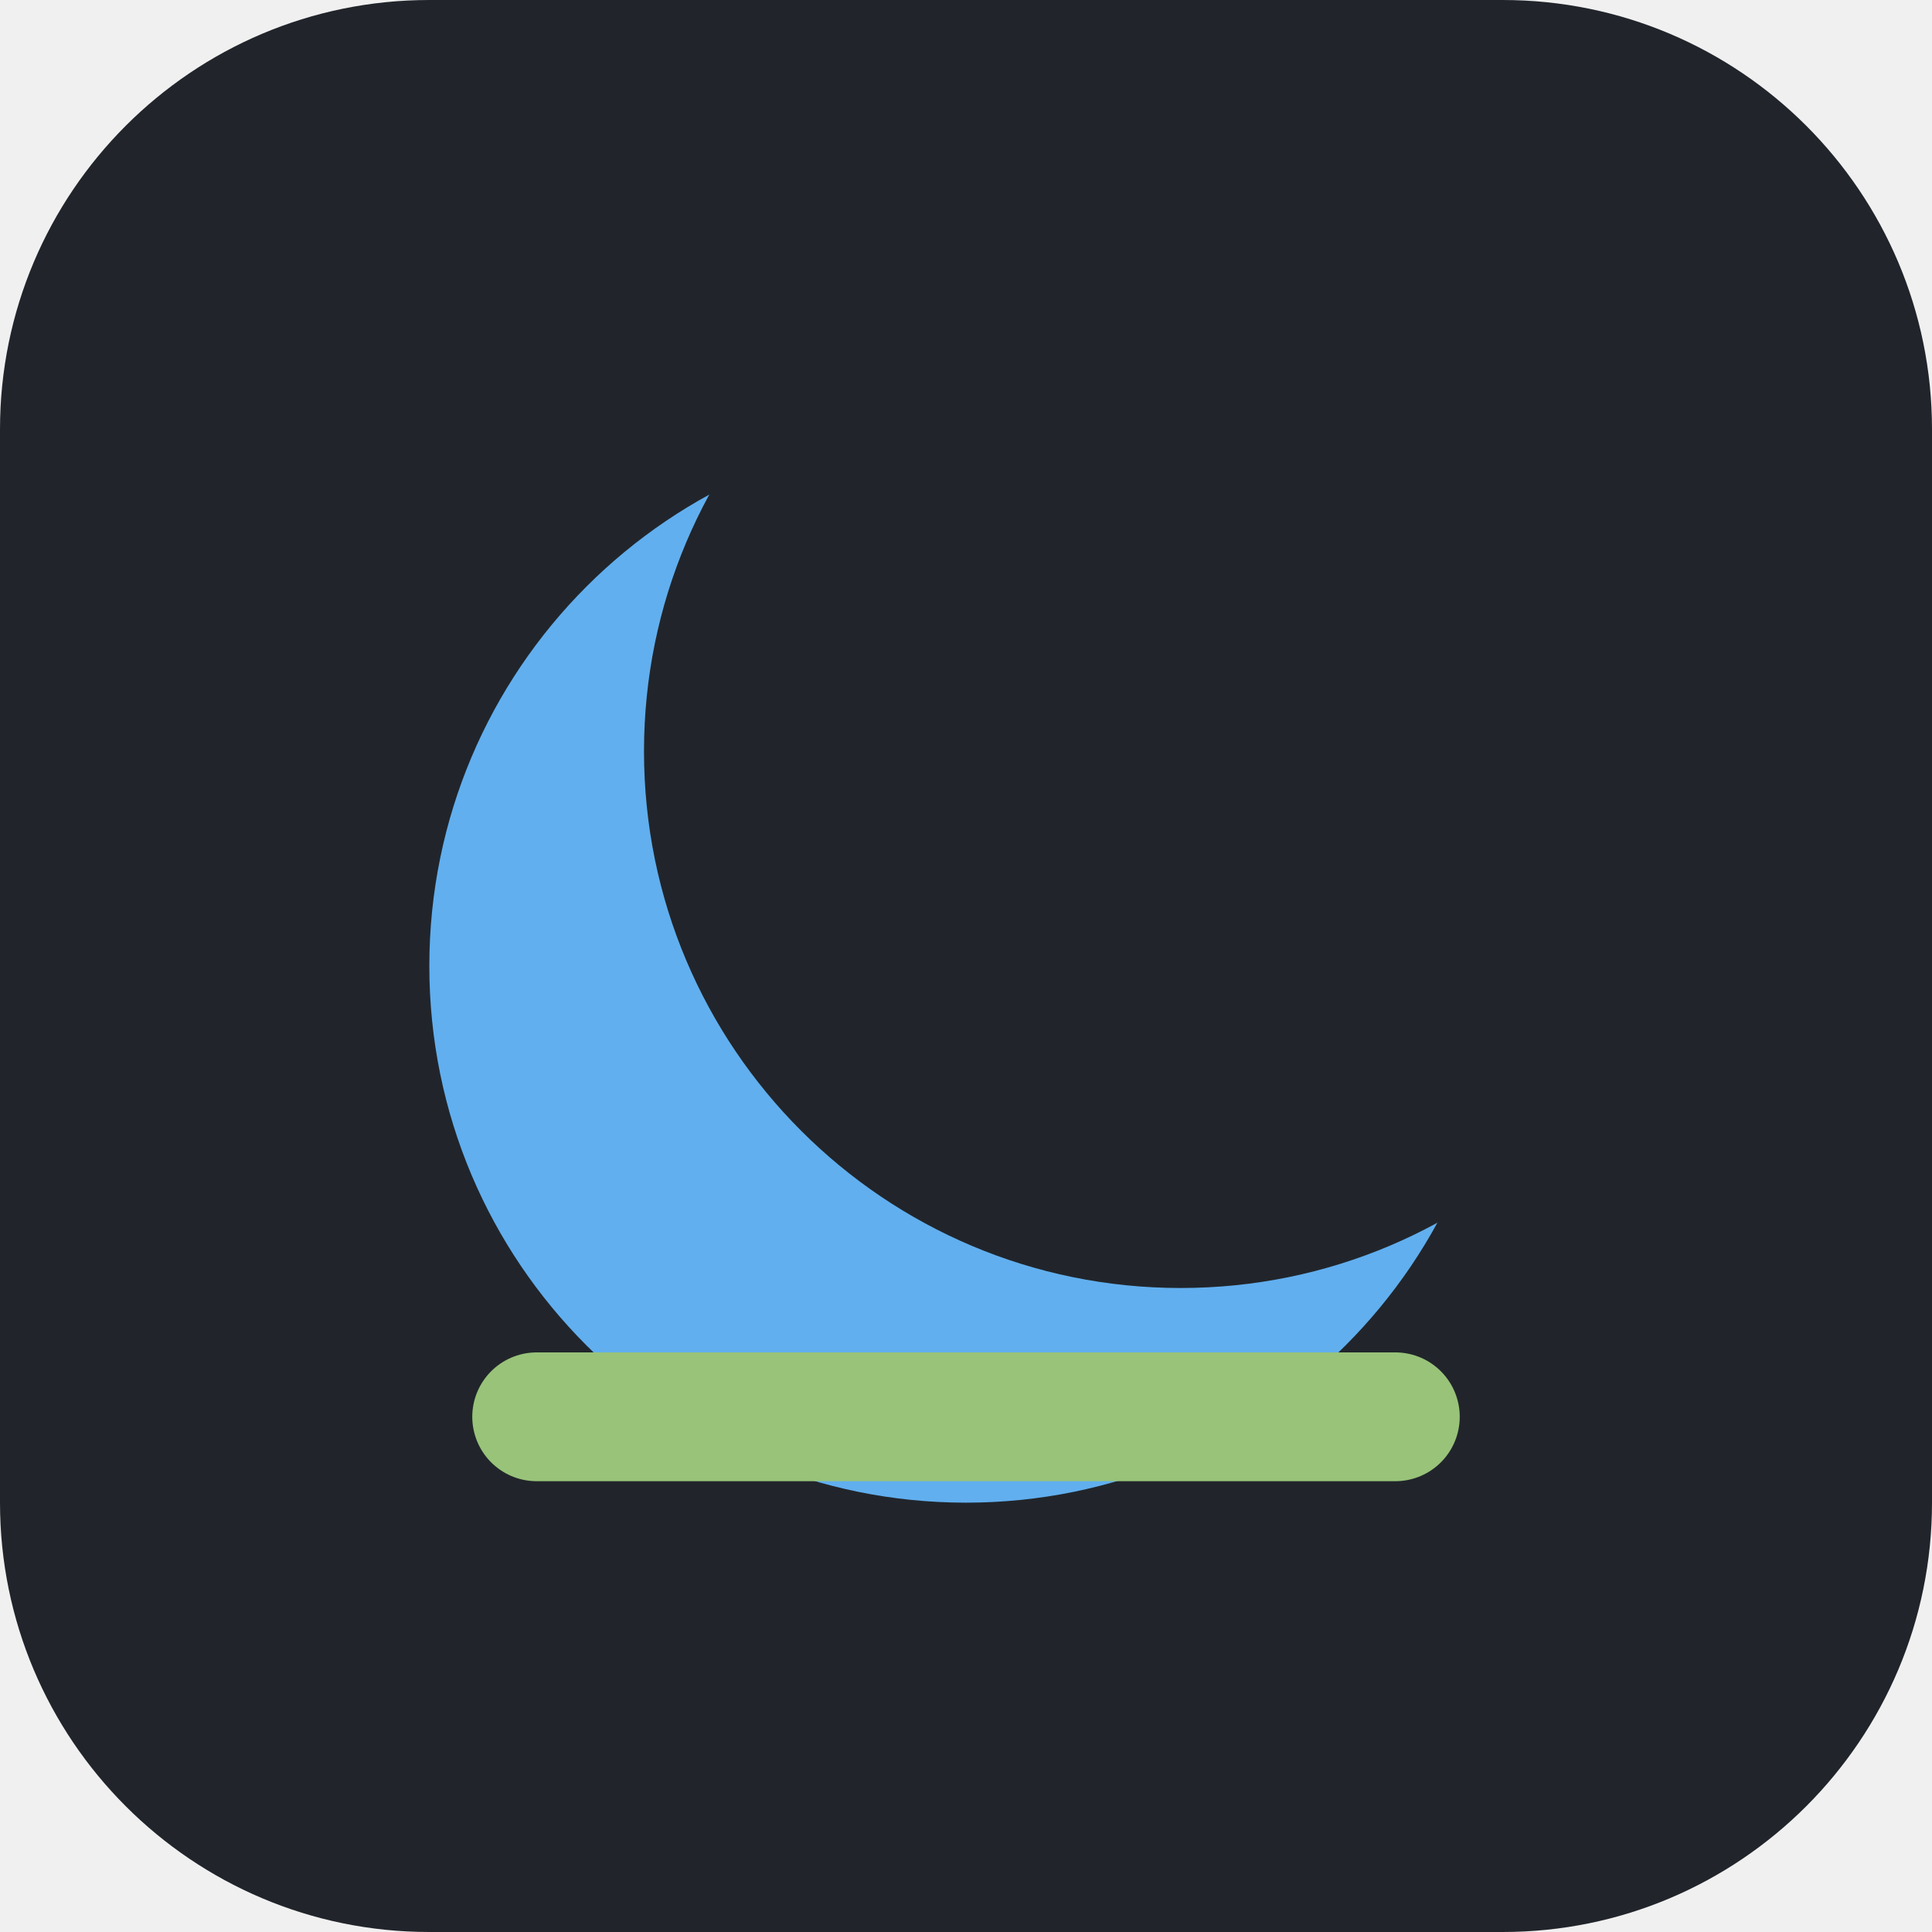
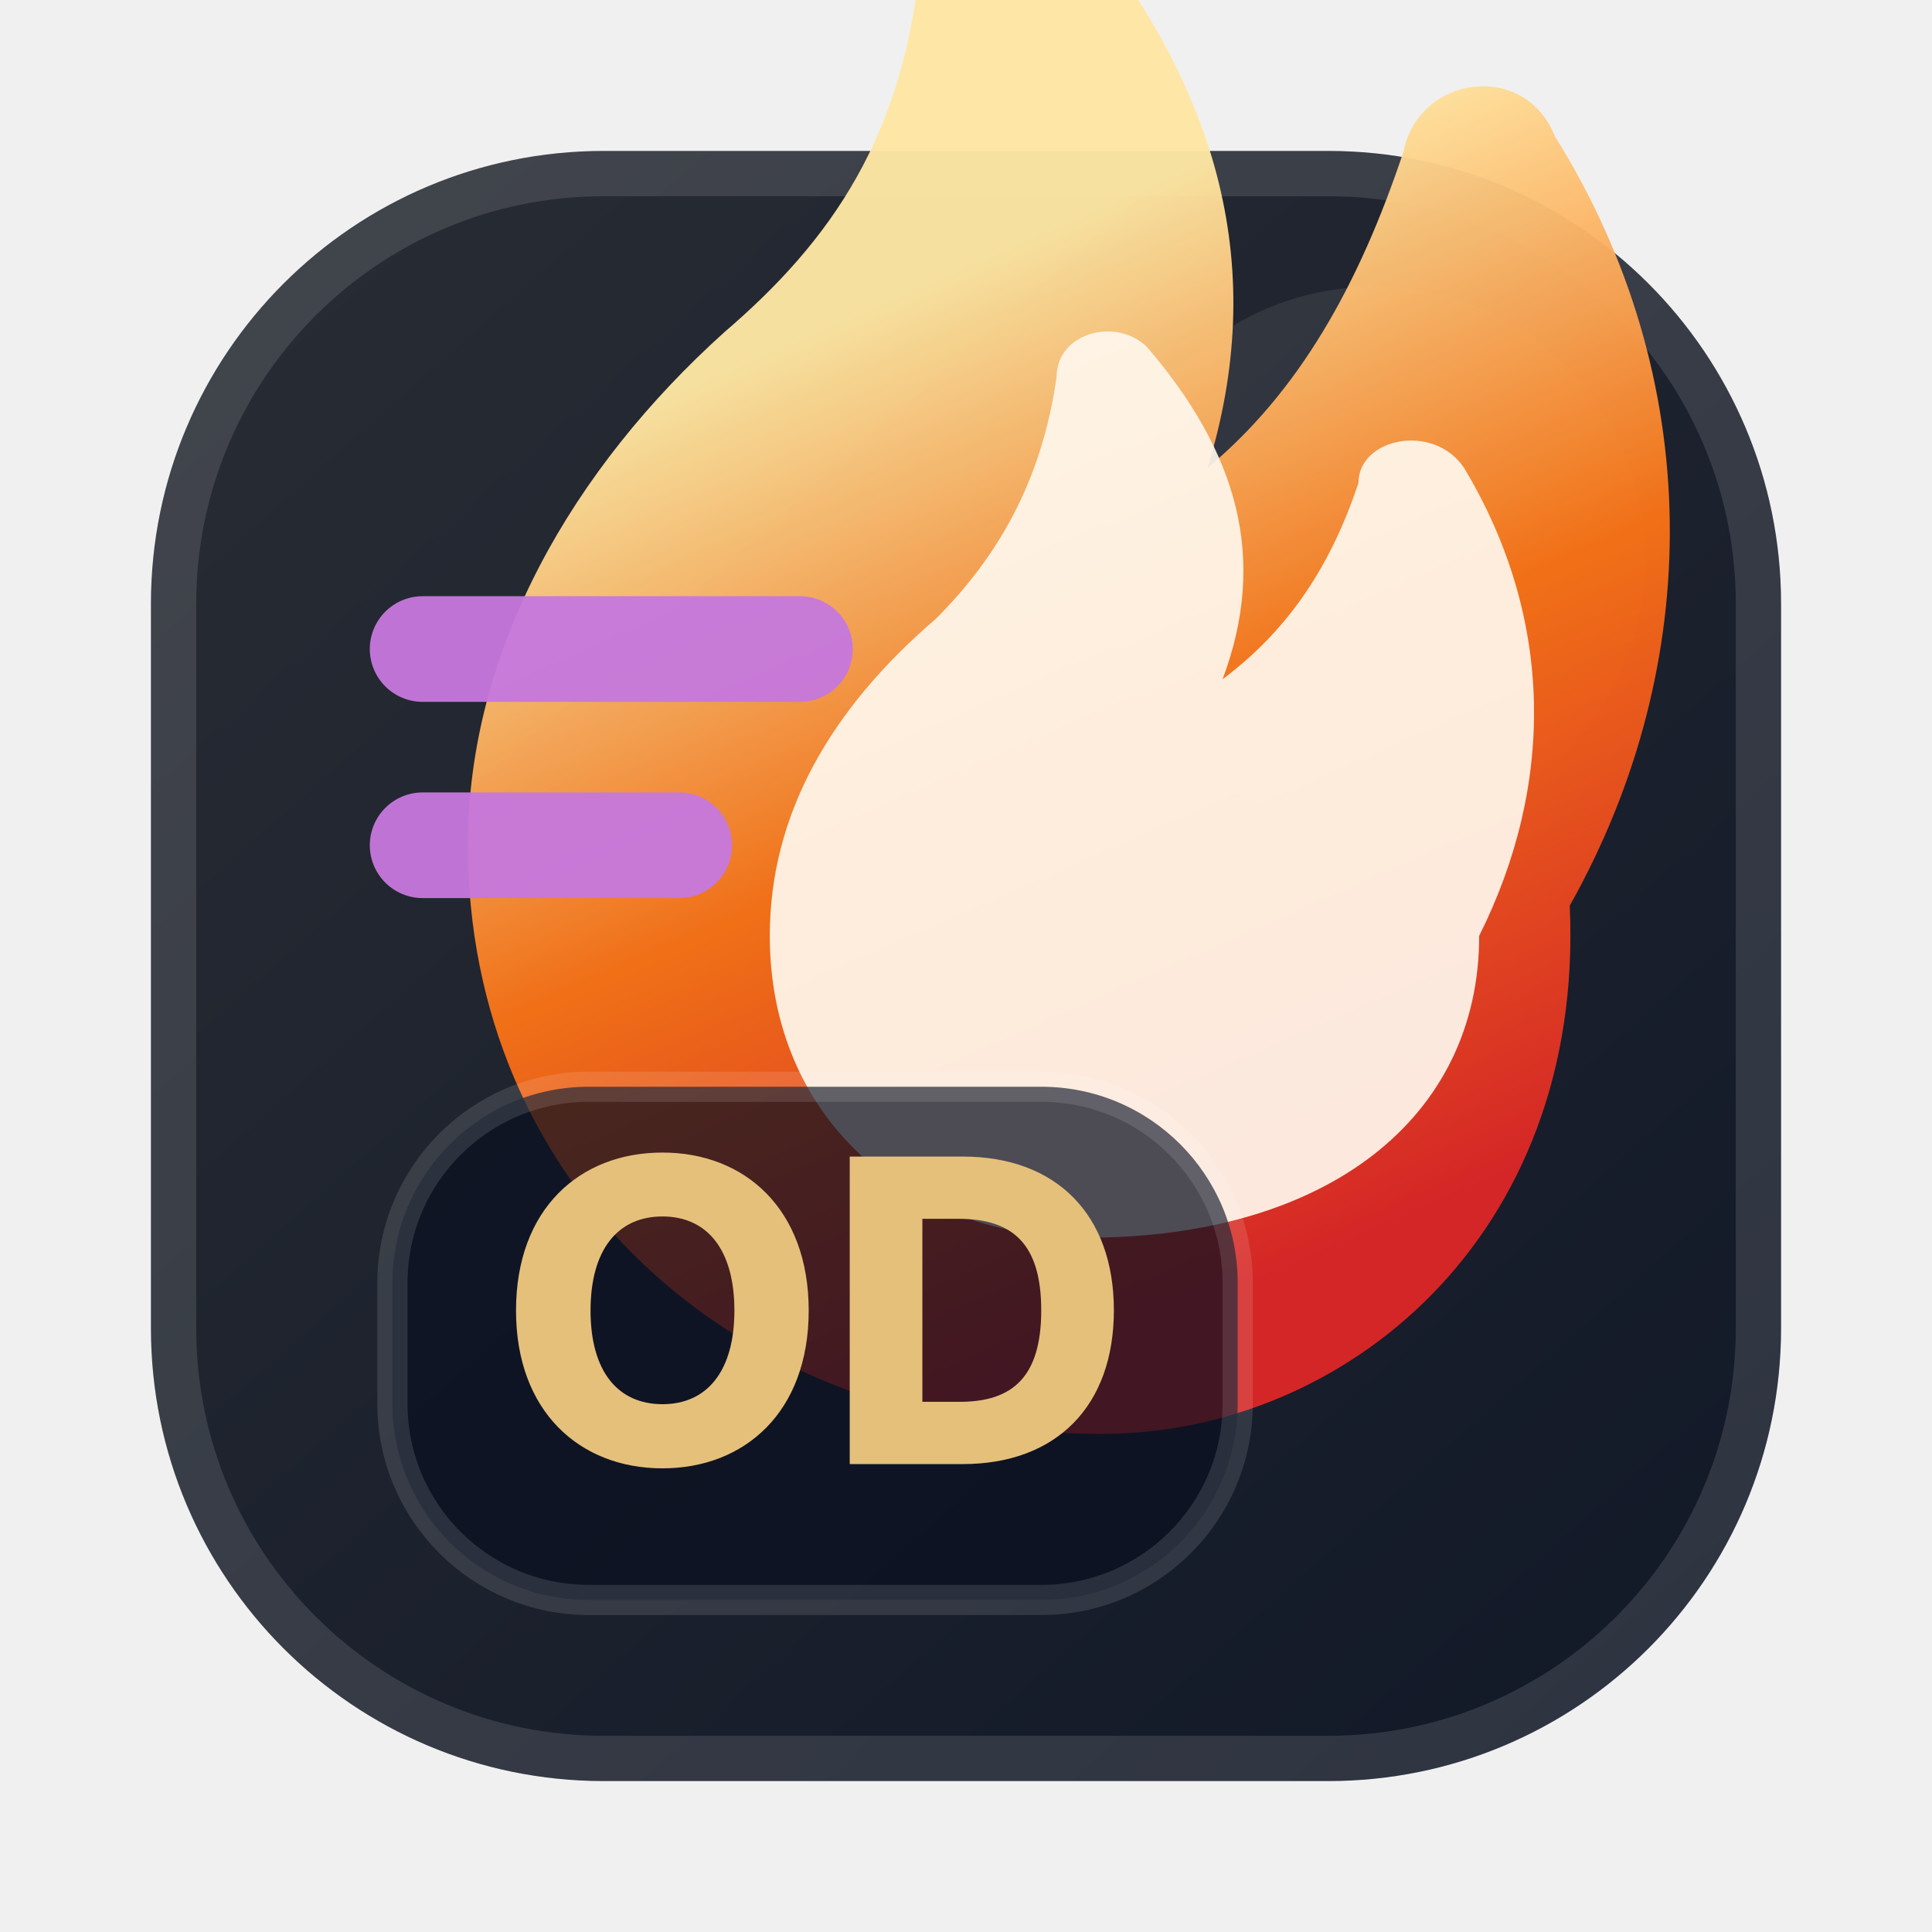
- <svg xmlns="http://www.w3.org/2000/svg" width="18" height="18" viewBox="0 0 18 18">
-   <rect width="18" height="18" rx="4" fill="#21252B" />
-   <circle cx="9" cy="9" r="5" fill="#61AFEF" />
-   <circle cx="11" cy="7" r="5" fill="#21252B" />
-   <path d="M5 13.2h8" stroke="#98C379" stroke-width="1.2" stroke-linecap="round" />
+ <svg xmlns="http://www.w3.org/2000/svg" width="128" height="128" viewBox="0 0 128 128" fill="none">
+   <defs>
+     <linearGradient id="bg" x1="18" y1="12" x2="112" y2="118" gradientUnits="userSpaceOnUse">
+       <stop stop-color="#282C34" />
+       <stop offset="1" stop-color="#111827" />
+     </linearGradient>
+     <linearGradient id="flame" x1="54" y1="22" x2="82" y2="86" gradientUnits="userSpaceOnUse">
+       <stop stop-color="#FFE7A3" />
+       <stop offset="0.48" stop-color="#F97316" />
+       <stop offset="1" stop-color="#DC2626" />
+     </linearGradient>
+   </defs>
+   <rect x="10" y="10" width="108" height="108" rx="30" fill="url(#bg)" />
+   <rect x="11.5" y="11.5" width="105" height="105" rx="28.5" stroke="#FFFFFF" stroke-opacity="0.12" stroke-width="3" />
+   <circle cx="91" cy="37" r="18" fill="#FFFFFF" fill-opacity="0.08" />
+   <path d="M73 95c-25 0-42-17-42-39 0-13 7-25 17-34 7-6 12-13 13-25 0-5 7-7 10-3 10 12 13 24 9 37 6-5 10-12 13-21 1-5 8-6 10-1 10 16 10 35 1 51 1 22-15 35-31 35Z" fill="url(#flame)" opacity="0.96" />
+   <path d="M72 82c-12 0-21-8-21-20 0-8 4-15 11-21 4-4 7-9 8-16 0-3 4-4 6-2 6 7 8 14 5 22 4-3 7-7 9-13 0-3 5-4 7-1 6 10 6 21 1 31 0 12-10 20-26 20Z" fill="#FFF7ED" opacity="0.92" />
+   <rect x="26" y="72" width="56" height="34" rx="13" fill="#0B1020" fill-opacity="0.72" stroke="#FFFFFF" stroke-opacity="0.12" stroke-width="2" />
+   <text x="54" y="97" text-anchor="middle" font-family="Inter, SF Pro Display, Arial, sans-serif" font-size="28" font-weight="800" fill="#E5C07B">OD</text>
+   <path d="M28 43h25M28 56h17" stroke="#C678DD" stroke-width="7" stroke-linecap="round" opacity="0.95" />
</svg>
